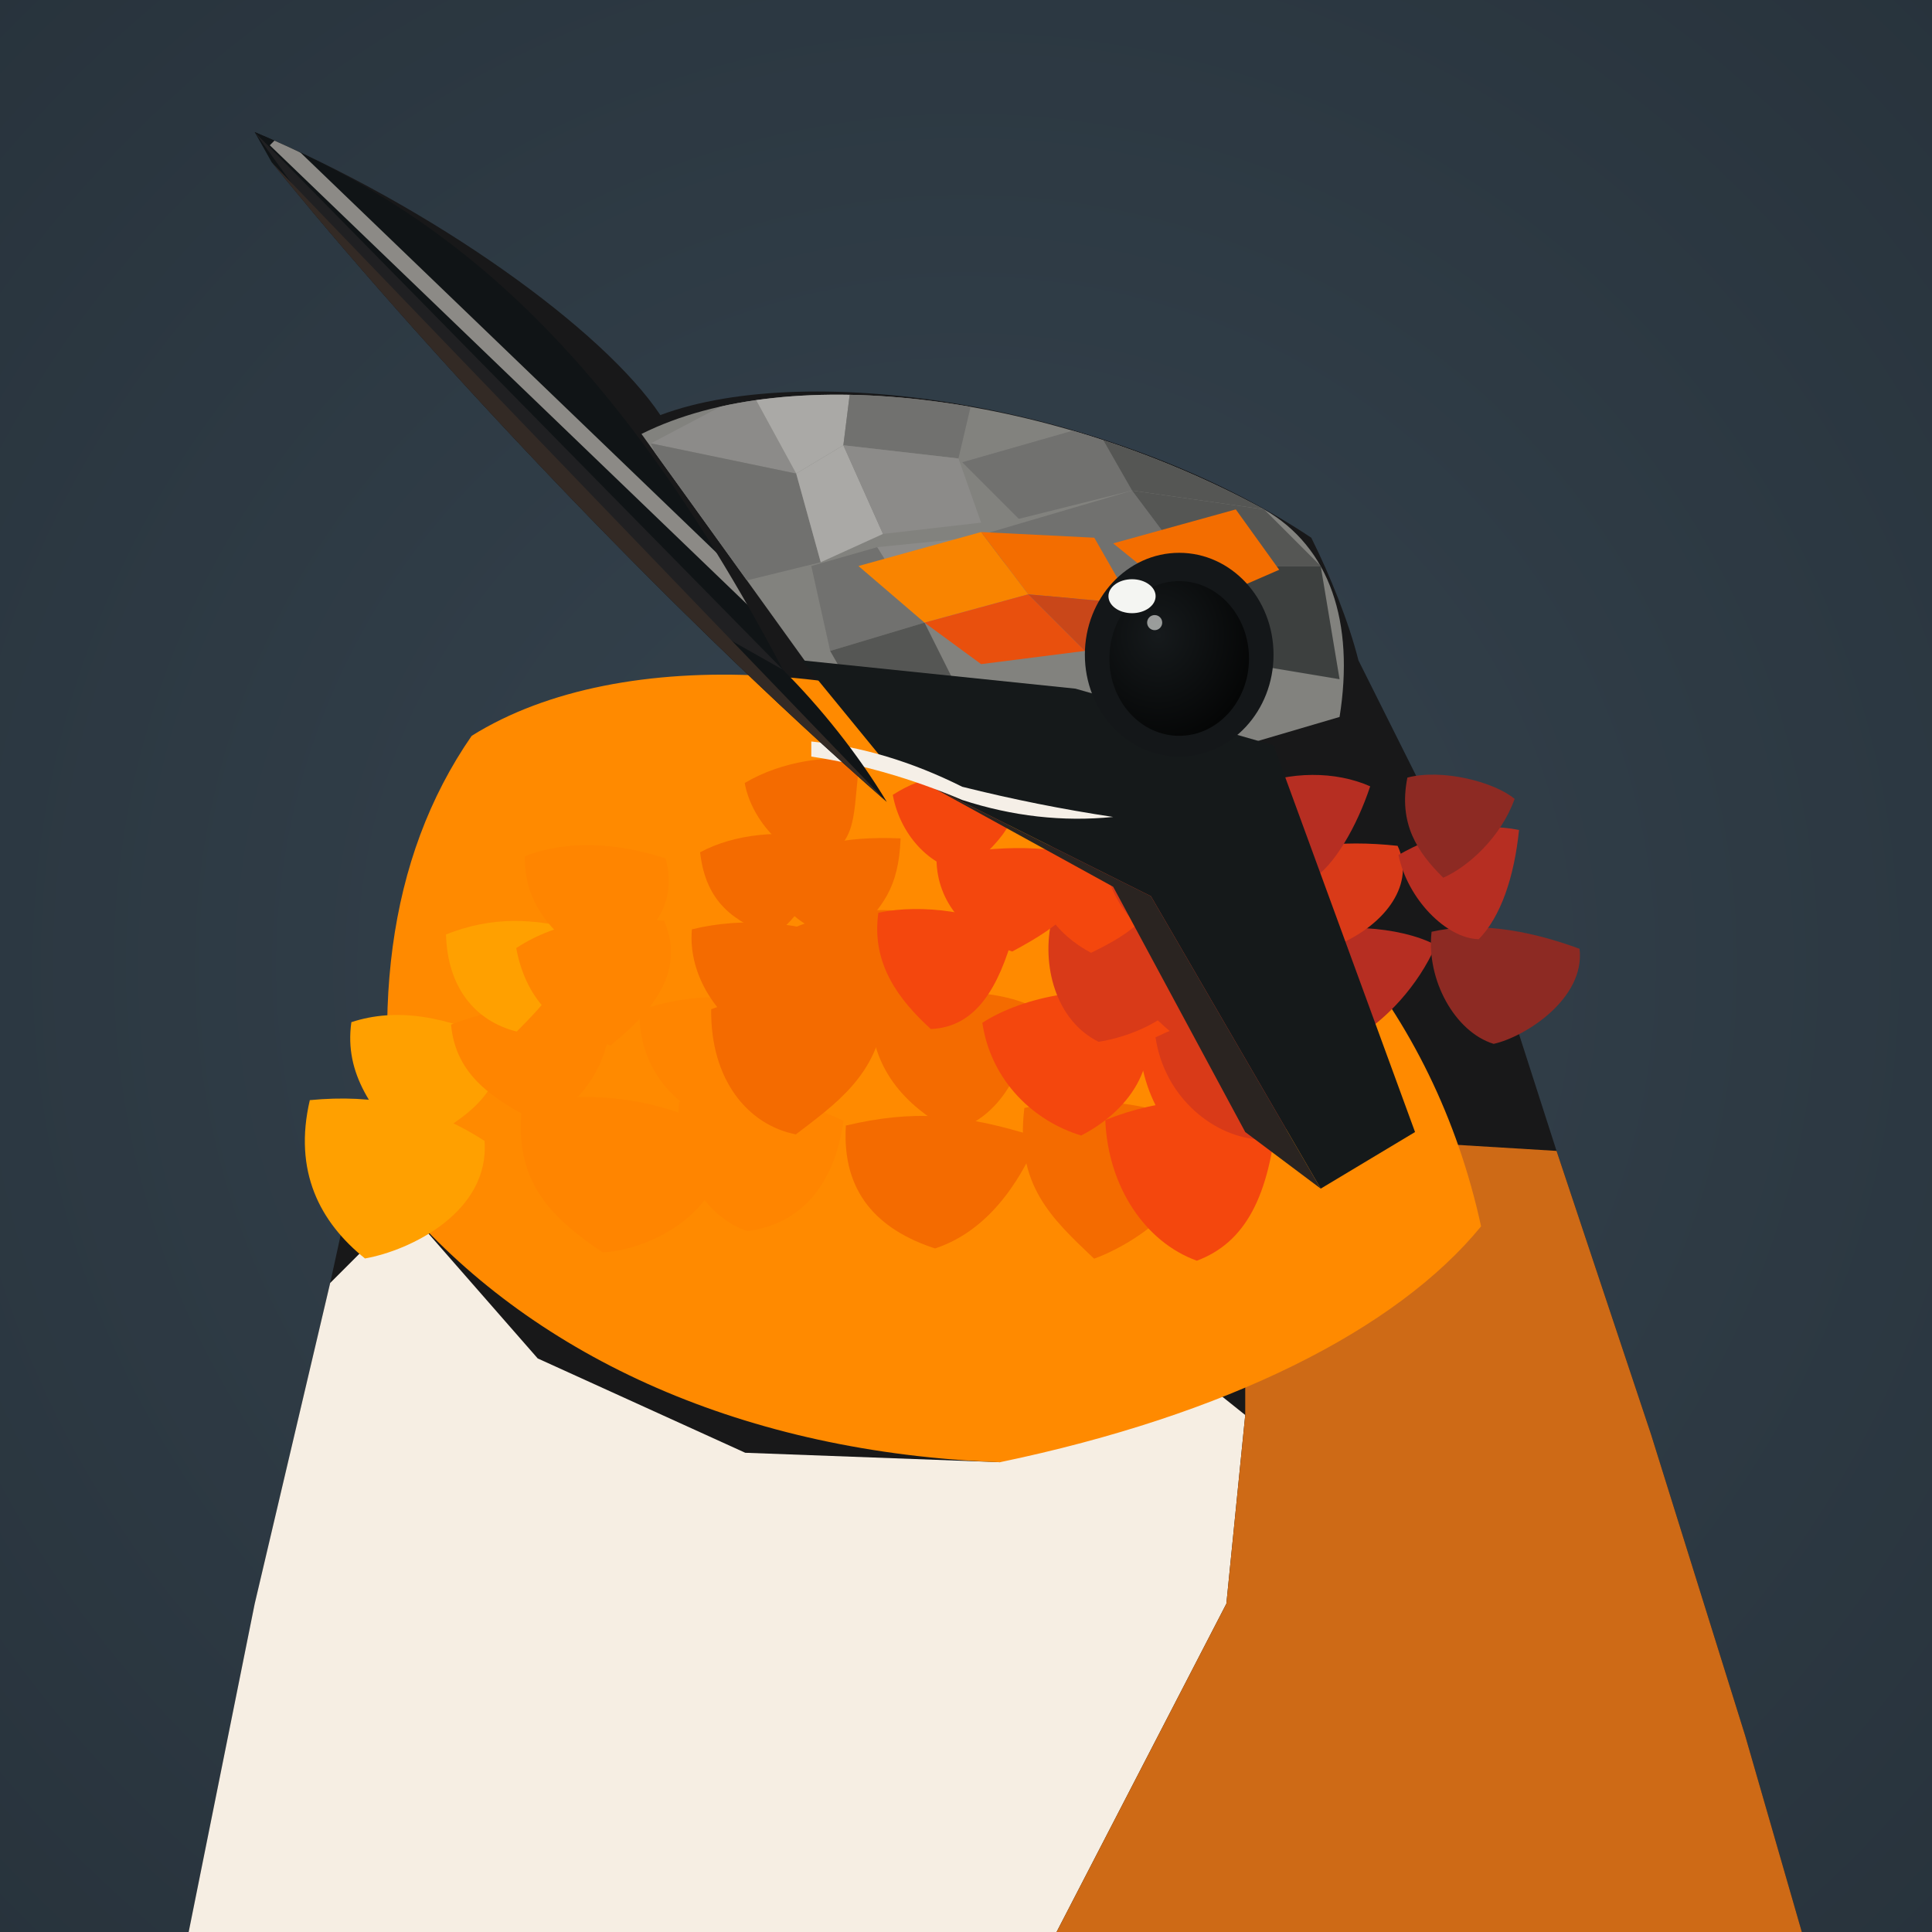
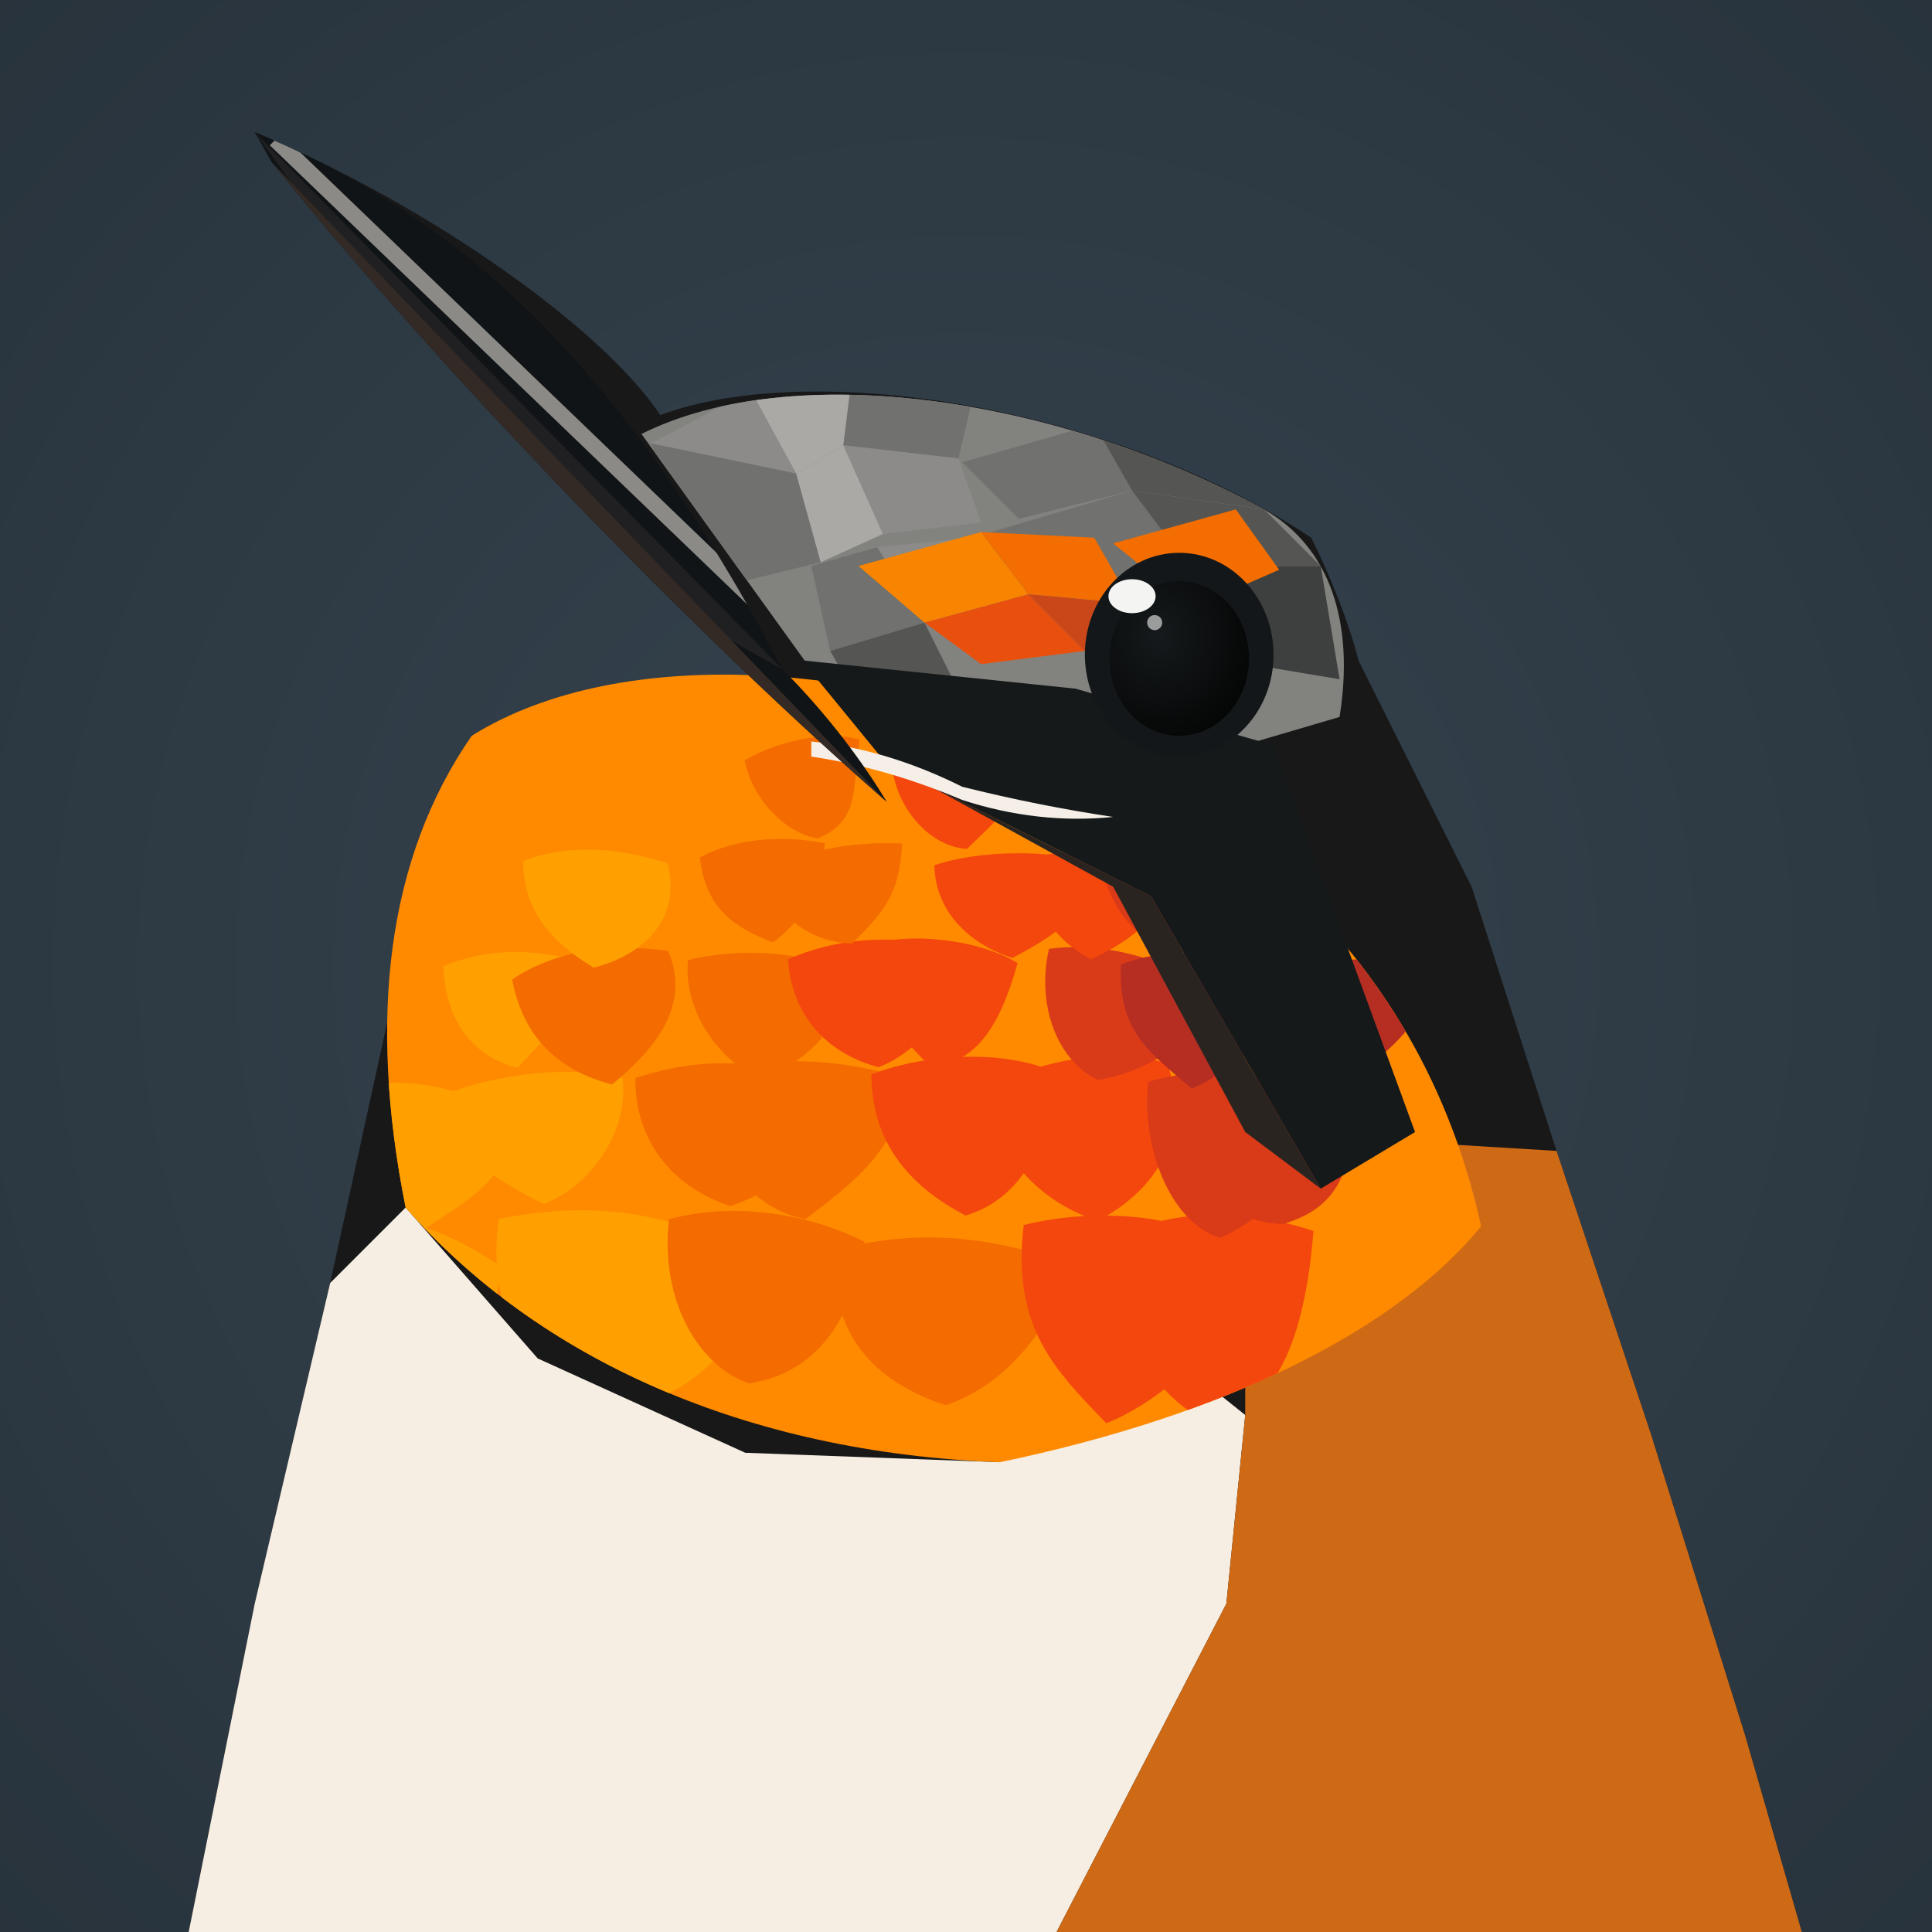
<svg xmlns="http://www.w3.org/2000/svg" viewBox="0 0 1024 1024" width="1024" height="1024">
  <defs>
    <radialGradient id="background-gradient" cx="50%" cy="50%" r="75%">
      <stop offset="0%" stop-color="#36444F" />
      <stop offset="100%" stop-color="#27323B" />
    </radialGradient>
    <radialGradient id="eye-iris-gradient" cx="35%" cy="35%" r="70%">
      <stop offset="0%" stop-color="#161A1C" />
      <stop offset="100%" stop-color="#050606" />
    </radialGradient>
    <clipPath id="beak-clip">
      <path d="M 135 70 C 230 110, 320 175, 415 355 C 435 375, 455 400, 470 425 C 350 320, 220 180, 144 86 Z" />
    </clipPath>
    <clipPath id="crown-clip">
      <path d="M 340 230 C 420 190, 560 210, 670 270 C 705 290, 718 330, 710 380 L 625 405 L 430 355 Z" />
    </clipPath>
+     <clipPath id="gorget-clip">
+       <path d="M 250 390 C 330 340, 470 350, 585 405 C 685 450, 760 535, 785 650 C 740 705, 650 750, 530 775 C 395 770, 285 720, 215 640 C 195 540, 205 455, 250 390 Z" />
+     </clipPath>
    <clipPath id="preview-rounded-square">
      <rect x="0" y="0" width="1024" height="1024" rx="220" ry="220" />
    </clipPath>
  </defs>
  <g id="icon">
    <rect id="background" x="0" y="0" width="1024" height="1024" fill="url(#background-gradient)" />
    <g id="bird">
      <path id="bird-silhouette" d="M 135 70 C 230 110, 320 175, 350 220 C 430 190, 590 215, 695 285 C 705 305, 715 330, 720 350 L 780 470 L 825 610 L 875 760 L 925 920 L 955 1024 L 100 1024 L 135 850 L 175 680 L 210 520 L 250 390 C 320 380, 410 405, 470 425 C 350 320, 220 180, 135 70 Z" fill="#181819" />
      <polygon id="chest-base" points="610 710 530 775 395 770 285 720 215 640 175 680 135 850 100 1024 560 1024 650 850 660 750" fill="#F6EEE3" />
      <polygon id="side-body-base" points="660 600 825 610 875 760 925 920 955 1024 560 1024 650 850 660 750" fill="#CE6A16" />
      <path id="gorget-base" d="M 250 390 C 330 340, 470 350, 585 405 C 685 450, 760 535, 785 650 C 740 705, 650 750, 530 775 C 395 770, 285 720, 215 640 C 195 540, 205 455, 250 390 Z" fill="#FF8A00" />
-       <g id="gorget-feathers">
+       <g id="gorget-feathers" clip-path="url(#gorget-clip)">
        <g id="gorget-bottom-row">
-           <path id="gorget-bottom-row-01" d="M 164.21 583.09 C 198.17 579.87, 227.2 585.6, 256.81 604.7 C 259.64 642.29, 217.62 662.76, 193.45 667.01 C 169.47 647.77, 155.42 620.78, 164.21 583.09 Z" fill="#FFA000" />
-           <path id="gorget-bottom-row-02" d="M 276.89 584.79 C 313.46 577.96, 345.95 581.3, 380.95 598.59 C 391.08 638.83, 346.14 662.65, 319.36 663.79 C 291.81 645.16, 271.47 625.66, 276.89 584.79 Z" fill="#FF8500" />
-           <path id="gorget-bottom-row-03" d="M 359.96 584.02 C 385.87 577.5, 419.08 580.7, 447.14 594.04 C 441.81 630.35, 422.84 648.89, 396.26 652.53 C 373.76 645.35, 356.1 617.64, 359.96 584.02 Z" fill="#FF8500" />
-           <path id="gorget-bottom-row-04" d="M 448.33 596.56 C 483.67 588.28, 509.51 589.89, 550.5 602.87 C 539.63 628.86, 522.1 653.02, 495.58 661.7 C 464.96 651.68, 446.15 631.82, 448.33 596.56 Z" fill="#F46B00" />
-           <path id="gorget-bottom-row-05" d="M 542.93 587.26 C 575.61 580.14, 614.77 584.06, 634.81 598.37 C 641.07 636.47, 597.03 661.12, 579.89 667.13 C 557.16 645.52, 538.0 628.03, 542.93 587.26 Z" fill="#F46B00" />
-           <path id="gorget-bottom-row-06" d="M 585.83 593.62 C 616.35 581.59, 644.15 580.44, 676.87 590.04 C 672.79 634.13, 660.1 658.55, 634.35 668.2 C 606.99 658.33, 587.22 629.0, 585.83 593.62 Z" fill="#F4470D" />
+           <path id="gorget-bottom-row-01" d="M 151.25 644.18 C 192.98 639.15, 228.46 646.06, 264.35 670.57 C 266.97 720.08, 214.96 748.05, 185.2 754.2 C 156.23 729.37, 139.6 694.09, 151.25 644.18 Z" fill="#FFA000" />
+           <path id="gorget-bottom-row-02" d="M 264.32 646.1 C 310.37 636.85, 351.22 640.99, 395.12 663.45 C 407.55 716.26, 350.84 747.91, 317.14 749.6 C 282.62 725.34, 257.19 699.85, 264.32 646.1 Z" fill="#FFA000" />
+           <path id="gorget-bottom-row-03" d="M 354.55 646.26 C 385.46 637.69, 424.99 641.45, 458.27 658.17 C 451.57 704.52, 428.8 728.35, 397.1 733.24 C 370.38 724.32, 349.62 689.16, 354.55 646.26 Z" fill="#F46B00" />
+           <path id="gorget-bottom-row-04" d="M 442.3 662.35 C 486.43 651.83, 518.68 653.84, 569.84 670.23 C 556.25 703.16, 534.33 733.78, 501.22 744.8 C 463.0 732.14, 439.54 707.02, 442.3 662.35 Z" fill="#F46B00" />
+           <path id="gorget-bottom-row-05" d="M 542.6 649.29 C 582.33 639.45, 629.77 644.11, 653.88 662.75 C 660.96 713.02, 607.22 746.2, 586.35 754.37 C 559.08 726.11, 536.08 703.25, 542.6 649.29 Z" fill="#F4470D" />
+           <path id="gorget-bottom-row-06" d="M 586.46 656.77 C 623.19 640.93, 656.67 639.53, 696.16 652.45 C 691.45 711.03, 676.28 743.41, 645.3 756.1 C 612.27 742.86, 588.31 703.78, 586.46 656.77 Z" fill="#F4470D" />
        </g>
        <g id="gorget-row-4">
-           <path id="gorget-row-4-01" d="M 186.23 541.77 C 210.05 533.93, 236.59 538.37, 267.23 553.22 C 263.89 588.47, 236.75 595.1, 217.74 611.14 C 197.9 589.18, 182.31 569.51, 186.23 541.77 Z" fill="#FFA000" />
-           <path id="gorget-row-4-02" d="M 239.06 543.05 C 266.27 532.43, 299.13 529.2, 322.74 535.38 C 325.73 561.18, 307.5 587.15, 286.05 595.35 C 262.12 582.92, 241.59 570.59, 239.06 543.05 Z" fill="#FF8500" />
-           <path id="gorget-row-4-03" d="M 338.88 535.44 C 369.43 525.47, 393.54 526.49, 428.95 536.82 C 417.16 568.31, 415.46 584.4, 382.99 595.92 C 355.68 586.77, 338.43 564.69, 338.88 535.44 Z" fill="#FF8500" />
-           <path id="gorget-row-4-04" d="M 376.95 534.91 C 402.91 525.23, 435.66 526.07, 468.47 536.12 C 466.2 569.57, 441.29 586.25, 421.84 601.24 C 396.45 596.32, 376.45 572.31, 376.95 534.91 Z" fill="#F46B00" />
-           <path id="gorget-row-4-05" d="M 461.24 534.15 C 488.0 523.94, 525.53 522.49, 548.88 534.15 C 542.95 568.21, 530.39 592.11, 505.06 599.6 C 483.13 588.21, 461.24 568.99, 461.24 534.15 Z" fill="#F46B00" />
-           <path id="gorget-row-4-06" d="M 520.65 542.11 C 542.73 527.71, 581.59 520.95, 605.63 529.34 C 617.56 565.86, 596.34 589.75, 573.07 601.84 C 548.51 594.47, 525.37 573.51, 520.65 542.11 Z" fill="#F4470D" />
-           <path id="gorget-row-4-07" d="M 603.93 537.78 C 629.77 530.01, 659.01 533.78, 685.34 546.04 C 673.6 579.45, 666.91 596.41, 637.76 609.7 C 615.46 603.19, 600.69 569.78, 603.93 537.78 Z" fill="#F4470D" />
-           <path id="gorget-row-4-08" d="M 612.45 549.79 C 642.28 535.39, 677.67 530.0, 707.57 535.8 C 698.37 568.2, 703.02 593.96, 669.01 604.01 C 644.02 603.41, 617.17 581.95, 612.45 549.79 Z" fill="#D93A18" />
+           <path id="gorget-row-4-01" d="M 181.93 578.23 C 208.92 569.28, 238.98 574.31, 273.69 591.2 C 269.88 631.34, 239.12 638.91, 217.56 657.2 C 195.11 632.21, 177.46 609.83, 181.93 578.23 Z" fill="#FFA000" />
+           <path id="gorget-row-4-02" d="M 235.0 580.22 C 265.9 568.37, 303.21 564.71, 329.99 571.51 C 333.33 600.12, 312.58 628.97, 288.2 638.11 C 261.07 624.39, 237.8 610.76, 235.0 580.22 Z" fill="#FFA000" />
+           <path id="gorget-row-4-03" d="M 336.78 571.33 C 371.66 560.15, 399.17 561.3, 439.59 572.91 C 426.15 608.27, 424.22 626.34, 387.15 639.27 C 355.98 628.98, 336.28 604.18, 336.78 571.33 Z" fill="#F46B00" />
+           <path id="gorget-row-4-04" d="M 375.6 570.29 C 405.26 559.22, 442.69 560.18, 480.19 571.68 C 477.59 609.94, 449.13 629.01, 426.89 646.16 C 397.88 640.53, 375.03 613.08, 375.6 570.29 Z" fill="#F46B00" />
+           <path id="gorget-row-4-05" d="M 461.85 569.46 C 492.32 557.79, 535.08 556.14, 561.68 569.46 C 554.92 608.38, 540.62 635.7, 511.76 644.25 C 486.78 631.24, 461.85 609.27, 461.85 569.46 Z" fill="#F4470D" />
+           <path id="gorget-row-4-06" d="M 522.23 578.41 C 547.33 561.92, 591.52 554.22, 618.89 563.89 C 632.5 605.8, 608.41 633.17, 581.95 647.0 C 554.0 638.51, 527.64 614.43, 522.23 578.41 Z" fill="#F4470D" />
+           <path id="gorget-row-4-07" d="M 608.58 573.4 C 637.87 564.42, 670.99 568.69, 700.8 582.76 C 687.43 621.23, 679.82 640.76, 646.77 656.11 C 621.52 648.67, 604.84 610.24, 608.58 573.4 Z" fill="#D93A18" />
+           <path id="gorget-row-4-08" d="M 615.28 587.57 C 649.52 571.21, 690.1 565.03, 724.38 571.52 C 713.75 608.19, 719.03 637.3, 680.01 648.76 C 651.35 648.14, 620.62 623.92, 615.28 587.57 Z" fill="#D93A18" />
        </g>
        <g id="gorget-row-3">
-           <path id="gorget-row-3-01" d="M 236.39 495.26 C 261.05 485.61, 282.08 486.55, 308.41 493.25 C 299.0 521.02, 289.15 531.31, 273.87 546.75 C 251.76 541.17, 237.18 523.37, 236.39 495.26 Z" fill="#FFA000" />
-           <path id="gorget-row-3-02" d="M 273.62 502.51 C 295.95 487.72, 323.85 484.66, 351.92 488.05 C 365.99 519.05, 336.86 543.1, 323.63 554.1 C 296.9 547.41, 278.9 531.1, 273.62 502.51 Z" fill="#FF8500" />
-           <path id="gorget-row-3-03" d="M 366.73 492.57 C 393.76 485.88, 426.71 488.28, 450.47 500.3 C 439.77 528.51, 429.04 540.92, 403.4 552.7 C 380.29 541.1, 364.51 516.57, 366.73 492.57 Z" fill="#F46B00" />
-           <path id="gorget-row-3-04" d="M 419.84 492.13 C 443.56 482.08, 469.02 479.1, 502.71 486.44 C 507.24 517.47, 482.68 539.32, 465.16 545.9 C 441.68 539.65, 421.93 522.65, 419.84 492.13 Z" fill="#F46B00" />
-           <path id="gorget-row-3-05" d="M 465.56 483.78 C 488.79 478.79, 520.07 483.6, 537.47 494.18 C 529.28 523.47, 517.34 544.42, 493.35 545.4 C 476.65 530.18, 461.64 510.87, 465.56 483.78 Z" fill="#F4470D" />
-           <path id="gorget-row-3-06" d="M 557.56 486.95 C 584.47 483.33, 615.21 491.94, 633.89 505.26 C 638.06 532.4, 606.04 548.44, 582.28 552.17 C 559.57 540.97, 551.69 511.45, 557.56 486.95 Z" fill="#D93A18" />
-           <path id="gorget-row-3-07" d="M 595.78 495.03 C 620.5 485.41, 655.46 488.34, 672.39 498.22 C 681.91 527.28, 646.59 550.36, 631.61 556.19 C 610.11 538.1, 594.4 528.17, 595.78 495.03 Z" fill="#D93A18" />
-           <path id="gorget-row-3-08" d="M 683.43 496.32 C 707.02 488.87, 741.78 490.65, 761.11 500.94 C 751.54 522.8, 734.26 540.76, 719.24 549.45 C 699.49 536.75, 682.07 519.12, 683.43 496.32 Z" fill="#B62E22" />
-           <path id="gorget-row-3-09" d="M 758.77 493.85 C 781.26 488.84, 807.42 491.92, 837.19 502.87 C 840.29 529.18, 808.46 549.56, 791.66 553.27 C 771.24 547.0, 755.83 519.4, 758.77 493.85 Z" fill="#8D2A23" />
+           <path id="gorget-row-3-01" d="M 235.09 512.03 C 260.77 501.94, 282.68 502.92, 310.11 509.94 C 300.32 538.99, 290.05 549.76, 274.14 565.91 C 251.11 560.07, 235.91 541.44, 235.09 512.03 Z" fill="#FFA000" />
+           <path id="gorget-row-3-02" d="M 271.47 519.14 C 294.96 503.33, 324.36 500.16, 353.97 503.9 C 368.93 537.28, 338.31 563.02, 324.41 574.8 C 296.19 567.5, 277.15 549.9, 271.47 519.14 Z" fill="#F46B00" />
+           <path id="gorget-row-3-03" d="M 364.62 508.9 C 393.27 501.78, 428.18 504.32, 453.35 517.09 C 442.01 547.09, 430.63 560.28, 403.47 572.81 C 378.97 560.49, 362.27 534.42, 364.62 508.9 Z" fill="#F46B00" />
+           <path id="gorget-row-3-04" d="M 417.64 508.39 C 442.75 497.71, 469.68 494.55, 505.35 502.37 C 510.15 535.39, 484.17 558.63, 465.63 565.63 C 440.78 558.98, 419.87 540.87, 417.64 508.39 Z" fill="#F4470D" />
+           <path id="gorget-row-3-05" d="M 464.34 499.61 C 488.59 494.23, 521.2 499.24, 539.33 510.46 C 530.69 541.67, 518.17 564.01, 493.14 565.13 C 475.76 548.98, 460.16 528.46, 464.34 499.61 Z" fill="#F4470D" />
+           <path id="gorget-row-3-06" d="M 556.02 502.93 C 584.36 498.97, 616.7 508.04, 636.31 522.19 C 640.6 551.13, 606.84 568.35, 581.81 572.41 C 557.94 560.55, 549.75 529.08, 556.02 502.93 Z" fill="#D93A18" />
+           <path id="gorget-row-3-07" d="M 594.1 511.29 C 620.04 500.92, 656.72 504.04, 674.47 514.63 C 684.43 545.86, 647.35 570.71, 631.62 576.99 C 609.09 557.57, 592.61 546.91, 594.1 511.29 Z" fill="#B62E22" />
+           <path id="gorget-row-3-08" d="M 681.74 513.28 C 706.53 505.57, 743.06 507.44, 763.38 518.14 C 753.34 540.85, 735.19 559.49, 719.42 568.51 C 698.64 555.3, 680.33 536.97, 681.74 513.28 Z" fill="#B62E22" />
+           <path id="gorget-row-3-09" d="M 757.08 510.38 C 780.75 505.06, 808.29 508.3, 839.63 519.88 C 842.87 547.72, 809.36 569.3, 791.67 573.24 C 770.18 566.62, 753.97 537.42, 757.08 510.38 Z" fill="#8D2A23" />
        </g>
        <g id="gorget-row-2">
-           <path id="gorget-row-2-01" d="M 278.17 453.84 C 299.91 445.16, 326.9 446.44, 352.79 455.01 C 360.03 481.02, 343.29 501.67, 314.62 508.93 C 293.61 496.39, 277.76 479.52, 278.17 453.84 Z" fill="#FF8500" />
-           <path id="gorget-row-2-02" d="M 371.07 451.73 C 389.47 441.83, 414.36 439.68, 437.13 444.29 C 434.86 469.36, 423.01 487.1, 409.53 496.21 C 389.71 488.61, 374.15 479.03, 371.07 451.73 Z" fill="#F46B00" />
-           <path id="gorget-row-2-03" d="M 406.15 459.98 C 424.36 448.61, 447.03 442.98, 477.35 444.37 C 476.23 471.03, 468.0 480.35, 451.58 497.03 C 430.48 496.41, 411.24 483.22, 406.15 459.98 Z" fill="#F46B00" />
-           <path id="gorget-row-2-04" d="M 496.36 455.79 C 519.62 447.52, 558.33 447.8, 574.8 454.34 C 578.59 477.87, 563.82 489.67, 536.49 504.33 C 511.93 496.09, 496.77 478.12, 496.36 455.79 Z" fill="#F4470D" />
-           <path id="gorget-row-2-05" d="M 548.15 451.83 C 571.81 445.52, 600.23 448.01, 618.27 458.78 C 617.32 486.03, 592.29 498.07, 578.28 505.01 C 559.9 495.29, 545.62 477.34, 548.15 451.83 Z" fill="#F4470D" />
-           <path id="gorget-row-2-06" d="M 586.15 445.98 C 614.32 443.52, 638.0 449.59, 663.81 461.03 C 668.02 484.03, 635.37 500.07, 616.11 499.27 C 596.42 490.76, 582.31 465.78, 586.15 445.98 Z" fill="#D93A18" />
-           <path id="gorget-row-2-07" d="M 663.61 459.4 C 682.83 448.18, 710.46 444.98, 740.75 448.31 C 750.15 467.83, 735.23 489.7, 708.94 500.86 C 687.98 497.98, 667.3 485.1, 663.61 459.4 Z" fill="#D93A18" />
-           <path id="gorget-row-2-08" d="M 741.21 453.13 C 762.06 441.39, 783.5 435.49, 805.12 439.9 C 802.55 464.98, 795.41 485.9, 783.78 497.79 C 766.63 497.44, 746.07 476.61, 741.21 453.13 Z" fill="#B62E22" />
+           <path id="gorget-row-2-01" d="M 277.39 456.4 C 299.62 447.51, 327.23 448.81, 353.71 457.6 C 361.11 484.27, 343.98 505.44, 314.67 512.89 C 293.18 500.03, 276.97 482.74, 277.39 456.4 Z" fill="#FFA000" />
+           <path id="gorget-row-2-02" d="M 370.94 454.47 C 389.4 444.48, 414.39 442.33, 437.26 447.0 C 435.0 472.34, 423.11 490.25, 409.59 499.45 C 389.68 491.76, 374.05 482.07, 370.94 454.47 Z" fill="#F46B00" />
+           <path id="gorget-row-2-03" d="M 405.55 463.02 C 424.14 451.54, 447.25 445.82, 478.12 447.11 C 476.89 473.88, 468.47 483.27, 451.7 500.07 C 430.22 499.52, 410.67 486.34, 405.55 463.02 Z" fill="#F46B00" />
+           <path id="gorget-row-2-04" d="M 495.24 458.61 C 519.21 450.24, 559.09 450.51, 576.06 457.12 C 579.96 480.95, 564.73 492.91, 536.57 507.76 C 511.28 499.42, 495.66 481.23, 495.24 458.61 Z" fill="#F4470D" />
+           <path id="gorget-row-2-05" d="M 547.74 454.56 C 571.72 448.16, 600.54 450.68, 618.82 461.61 C 617.86 489.26, 592.48 501.47, 578.28 508.51 C 559.65 498.65, 545.17 480.44, 547.74 454.56 Z" fill="#F4470D" />
+           <path id="gorget-row-2-06" d="M 585.05 448.65 C 614.07 446.3, 638.5 452.53, 665.15 464.17 C 669.6 487.34, 636.03 503.32, 616.18 502.42 C 595.85 493.76, 581.19 468.55, 585.05 448.65 Z" fill="#D93A18" />
+           <path id="gorget-row-2-07" d="M 662.56 462.42 C 682.37 451.05, 710.8 447.73, 741.96 451.01 C 751.57 470.66, 736.15 492.76, 709.07 504.08 C 687.51 501.25, 666.29 488.32, 662.56 462.42 Z" fill="#D93A18" />
+           <path id="gorget-row-2-08" d="M 741.12 455.68 C 761.95 443.8, 783.4 437.86, 805.07 442.44 C 802.6 468.0, 795.52 489.31, 783.93 501.39 C 766.75 500.97, 746.08 479.64, 741.12 455.68 Z" fill="#B62E22" />
        </g>
        <g id="gorget-top-row">
-           <path id="gorget-top-row-01" d="M 394.71 415.0 C 414.59 403.18, 441.36 399.58, 455.61 404.02 C 451.72 431.26, 455.67 446.85, 433.61 456.33 C 416.95 454.31, 398.37 435.3, 394.71 415.0 Z" fill="#F46B00" />
-           <path id="gorget-top-row-02" d="M 473.19 421.3 C 490.15 410.24, 509.71 407.82, 534.73 409.93 C 545.77 434.72, 526.9 447.49, 512.52 461.96 C 495.04 460.97, 477.41 444.13, 473.19 421.3 Z" fill="#F4470D" />
-           <path id="gorget-top-row-03" d="M 541.63 414.81 C 562.18 404.68, 592.0 400.79, 608.7 407.26 C 607.47 436.75, 601.63 447.04, 580.87 461.64 C 562.48 457.54, 544.75 442.5, 541.63 414.81 Z" fill="#D93A18" />
-           <path id="gorget-top-row-04" d="M 607.59 410.53 C 631.11 406.49, 656.59 408.38, 674.14 417.25 C 674.61 436.42, 650.72 446.92, 636.49 457.2 C 618.76 446.91, 605.6 430.24, 607.59 410.53 Z" fill="#D93A18" />
-           <path id="gorget-top-row-05" d="M 662.89 417.27 C 683.74 408.65, 707.82 408.6, 726.23 416.77 C 719.2 437.98, 707.04 459.3, 694.95 466.39 C 675.99 453.63, 663.09 442.35, 662.89 417.27 Z" fill="#B62E22" />
-           <path id="gorget-top-row-06" d="M 745.94 412.14 C 764.33 407.31, 791.94 414.36, 802.78 423.43 C 795.57 443.71, 778.12 459.46, 764.94 465.2 C 751.32 451.73, 741.07 436.63, 745.94 412.14 Z" fill="#8D2A23" />
+           <path id="gorget-top-row-01" d="M 394.71 403.0 C 414.59 391.18, 441.36 387.58, 455.61 392.02 C 451.72 419.26, 455.67 434.85, 433.61 444.33 C 416.95 442.31, 398.37 423.3, 394.71 403.0 Z" fill="#F46B00" />
+           <path id="gorget-top-row-02" d="M 473.19 409.3 C 490.15 398.24, 509.71 395.82, 534.73 397.93 C 545.77 422.72, 526.9 435.49, 512.52 449.96 C 495.04 448.97, 477.41 432.13, 473.19 409.3 Z" fill="#F4470D" />
+           <path id="gorget-top-row-03" d="M 541.63 402.81 C 562.18 392.68, 592.0 388.79, 608.7 395.26 C 607.47 424.75, 601.63 435.04, 580.87 449.64 C 562.48 445.54, 544.75 430.5, 541.63 402.81 Z" fill="#D93A18" />
+           <path id="gorget-top-row-04" d="M 607.59 398.53 C 631.11 394.49, 656.59 396.38, 674.14 405.25 C 674.61 424.42, 650.72 434.92, 636.49 445.2 C 618.76 434.91, 605.6 418.24, 607.59 398.53 Z" fill="#D93A18" />
+           <path id="gorget-top-row-05" d="M 662.89 405.27 C 683.74 396.65, 707.82 396.6, 726.23 404.77 C 719.2 425.98, 707.04 447.3, 694.95 454.39 C 675.99 441.63, 663.09 430.35, 662.89 405.27 Z" fill="#B62E22" />
+           <path id="gorget-top-row-06" d="M 745.94 400.14 C 764.33 395.31, 791.94 402.36, 802.78 411.43 C 795.57 431.71, 778.12 447.46, 764.94 453.2 C 751.32 439.73, 741.07 424.63, 745.94 400.14 Z" fill="#8D2A23" />
        </g>
      </g>
      <g id="head">
        <path id="crown-base" d="M 340 230 C 420 190, 560 210, 670 270 C 705 290, 718 330, 710 380 L 625 405 L 430 355 Z" fill="#82827E" />
        <g id="crown-facets" clip-path="url(#crown-clip)">
          <polygon id="crown-facet-01" points="345 235 398 207 422 251" fill="#8C8B89" />
          <polygon id="crown-facet-02" points="398 207 452 196 447 236 422 251" fill="#AAA9A6" />
          <polygon id="crown-facet-03" points="452 196 516 209 508 243 447 236" fill="#71716F" />
          <polygon id="crown-facet-04" points="345 235 422 251 435 298 378 312" fill="#71716F" />
          <polygon id="crown-facet-05" points="422 251 447 236 468 283 435 298" fill="#AAA9A6" />
          <polygon id="crown-facet-06" points="447 236 508 243 520 277 468 283" fill="#8C8B89" />
          <polygon id="crown-facet-07" points="510 245 580 225 600 260 540 275" fill="#71716F" />
          <polygon id="crown-facet-08" points="580 225 650 240 670 270 600 260" fill="#555654" />
          <polygon id="crown-facet-09" points="430 300 465 290 490 330 440 345" fill="#71716F" />
          <polygon id="crown-facet-10" points="465 290 515 285 535 325 490 330" fill="#8C8B89" />
          <polygon id="crown-facet-11" points="515 285 600 260 630 300 560 320" fill="#71716F" />
          <polygon id="crown-facet-12" points="630 300 700 300 710 360 650 350" fill="#3D403F" />
          <polygon id="crown-facet-13" points="440 345 490 330 510 370 460 380" fill="#555654" />
          <polygon id="crown-facet-14" points="600 260 670 270 700 300 630 300" fill="#555654" />
        </g>
        <g id="forehead">
          <polygon id="forehead-01" points="455 300 520 282 545 315 490 330" fill="#F98400" />
          <polygon id="forehead-02" points="520 282 580 285 600 320 545 315" fill="#F36D00" />
          <polygon id="forehead-03" points="490 330 545 315 575 345 520 352" fill="#E9500D" />
          <polygon id="forehead-04" points="545 315 600 320 625 350 575 345" fill="#C94719" />
          <polygon id="forehead-05" points="590 288 655 270 678 302 632 322" fill="#F36D00" />
        </g>
        <polygon id="eye-stripe" points="425 350 570 365 675 395 750 600 700 630 610 475 470 405" fill="#15191A" />
        <polygon id="eye-stripe-secondary" points="470 405 610 475 700 630 660 600 590 470 490 415" fill="#2A2421" />
        <path id="cheek-separator" d="M 430 393 Q 470 397, 510 417 Q 550 427, 590 433 Q 550 437, 510 424 Q 470 407, 430 401 Z" fill="#F5EFE7" />
        <g id="eye">
          <ellipse id="eye-outer" cx="625" cy="347" rx="50" ry="54" fill="#141719" />
          <ellipse id="eye-iris" cx="625" cy="349" rx="37" ry="41" fill="url(#eye-iris-gradient)" />
          <ellipse id="eye-highlight-primary" cx="600" cy="316" rx="12.5" ry="9" fill="#F4F5F2" />
          <ellipse id="eye-highlight-secondary" cx="612" cy="330" rx="4" ry="4" fill="#F4F5F2" opacity="0.6" />
        </g>
      </g>
      <g id="beak" clip-path="url(#beak-clip)">
        <path id="beak-main" d="M 135 70 C 230 110, 320 175, 415 355 C 435 375, 455 400, 470 425 C 350 320, 220 180, 144 86 Z" fill="#101416" />
        <polygon id="beak-face-upper" points="135 70 415 355 300 290 200 160" fill="#202022" />
        <polygon id="beak-face-lower" points="144 86 470 425 350 340 220 180" fill="#332A25" />
        <polygon id="beak-highlight" points="149 71 411 323 405 329 143 77" fill="#C6C2BA" opacity="0.68" />
      </g>
    </g>
  </g>
</svg>
